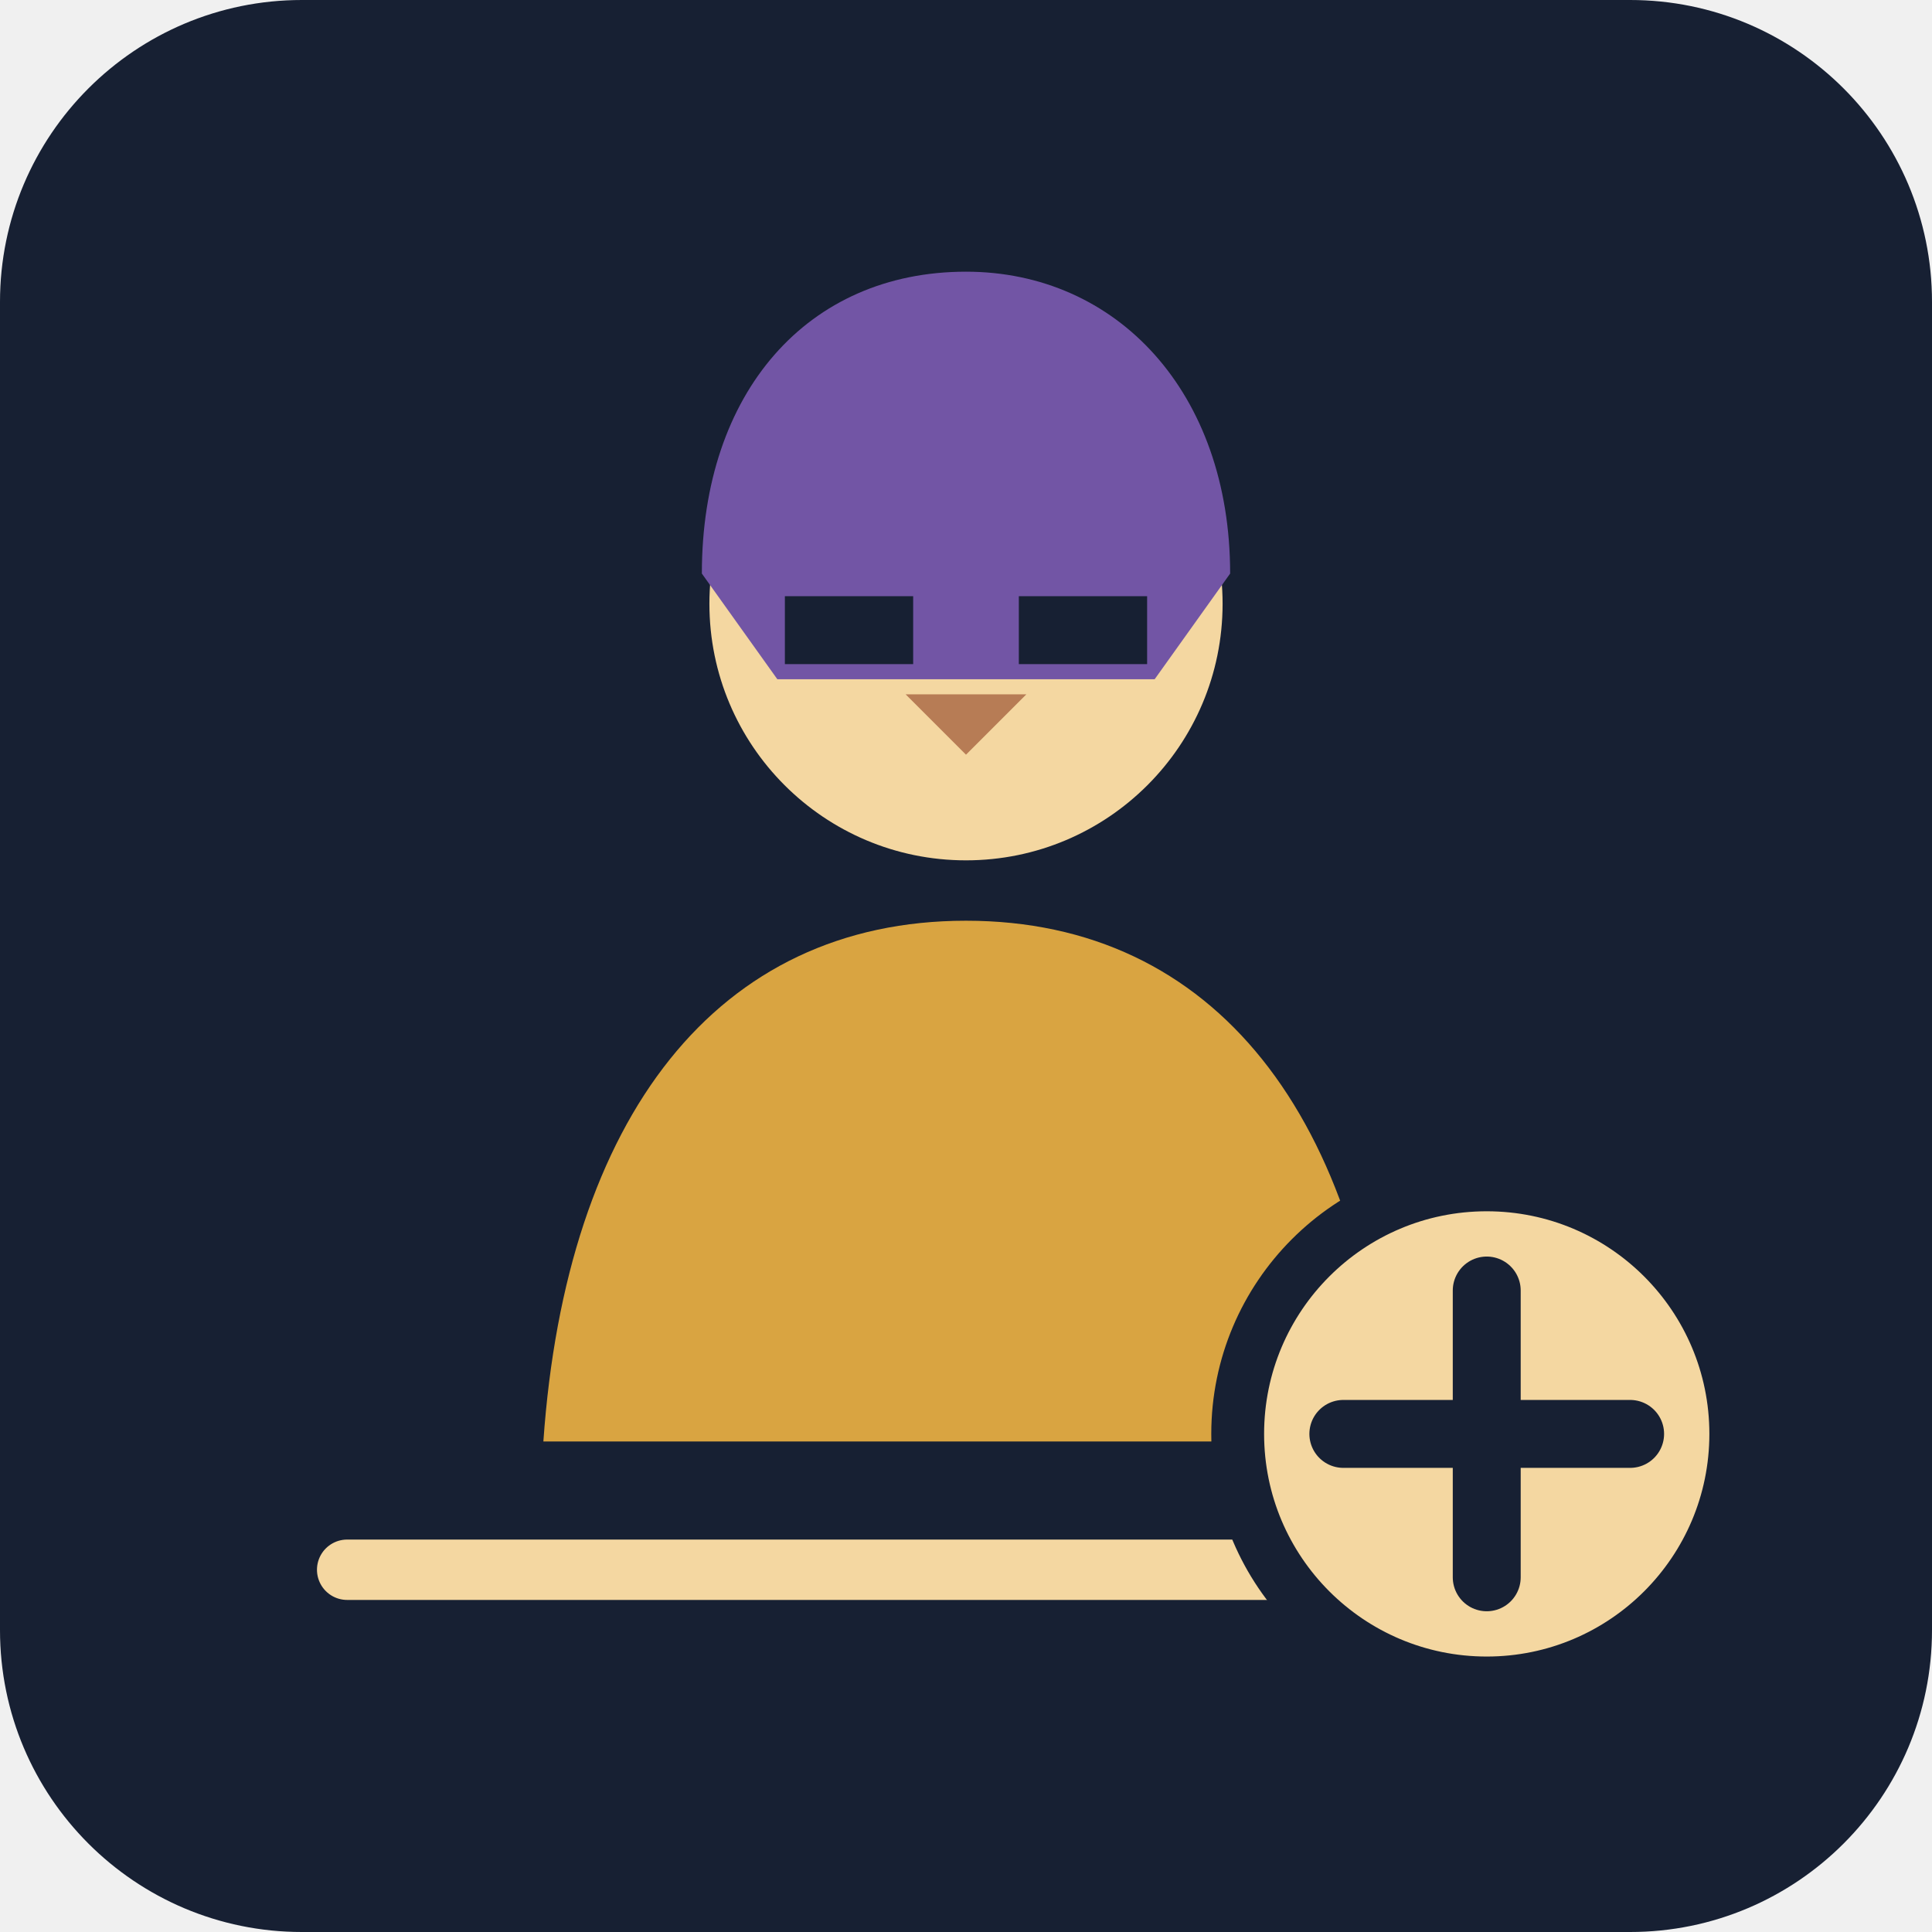
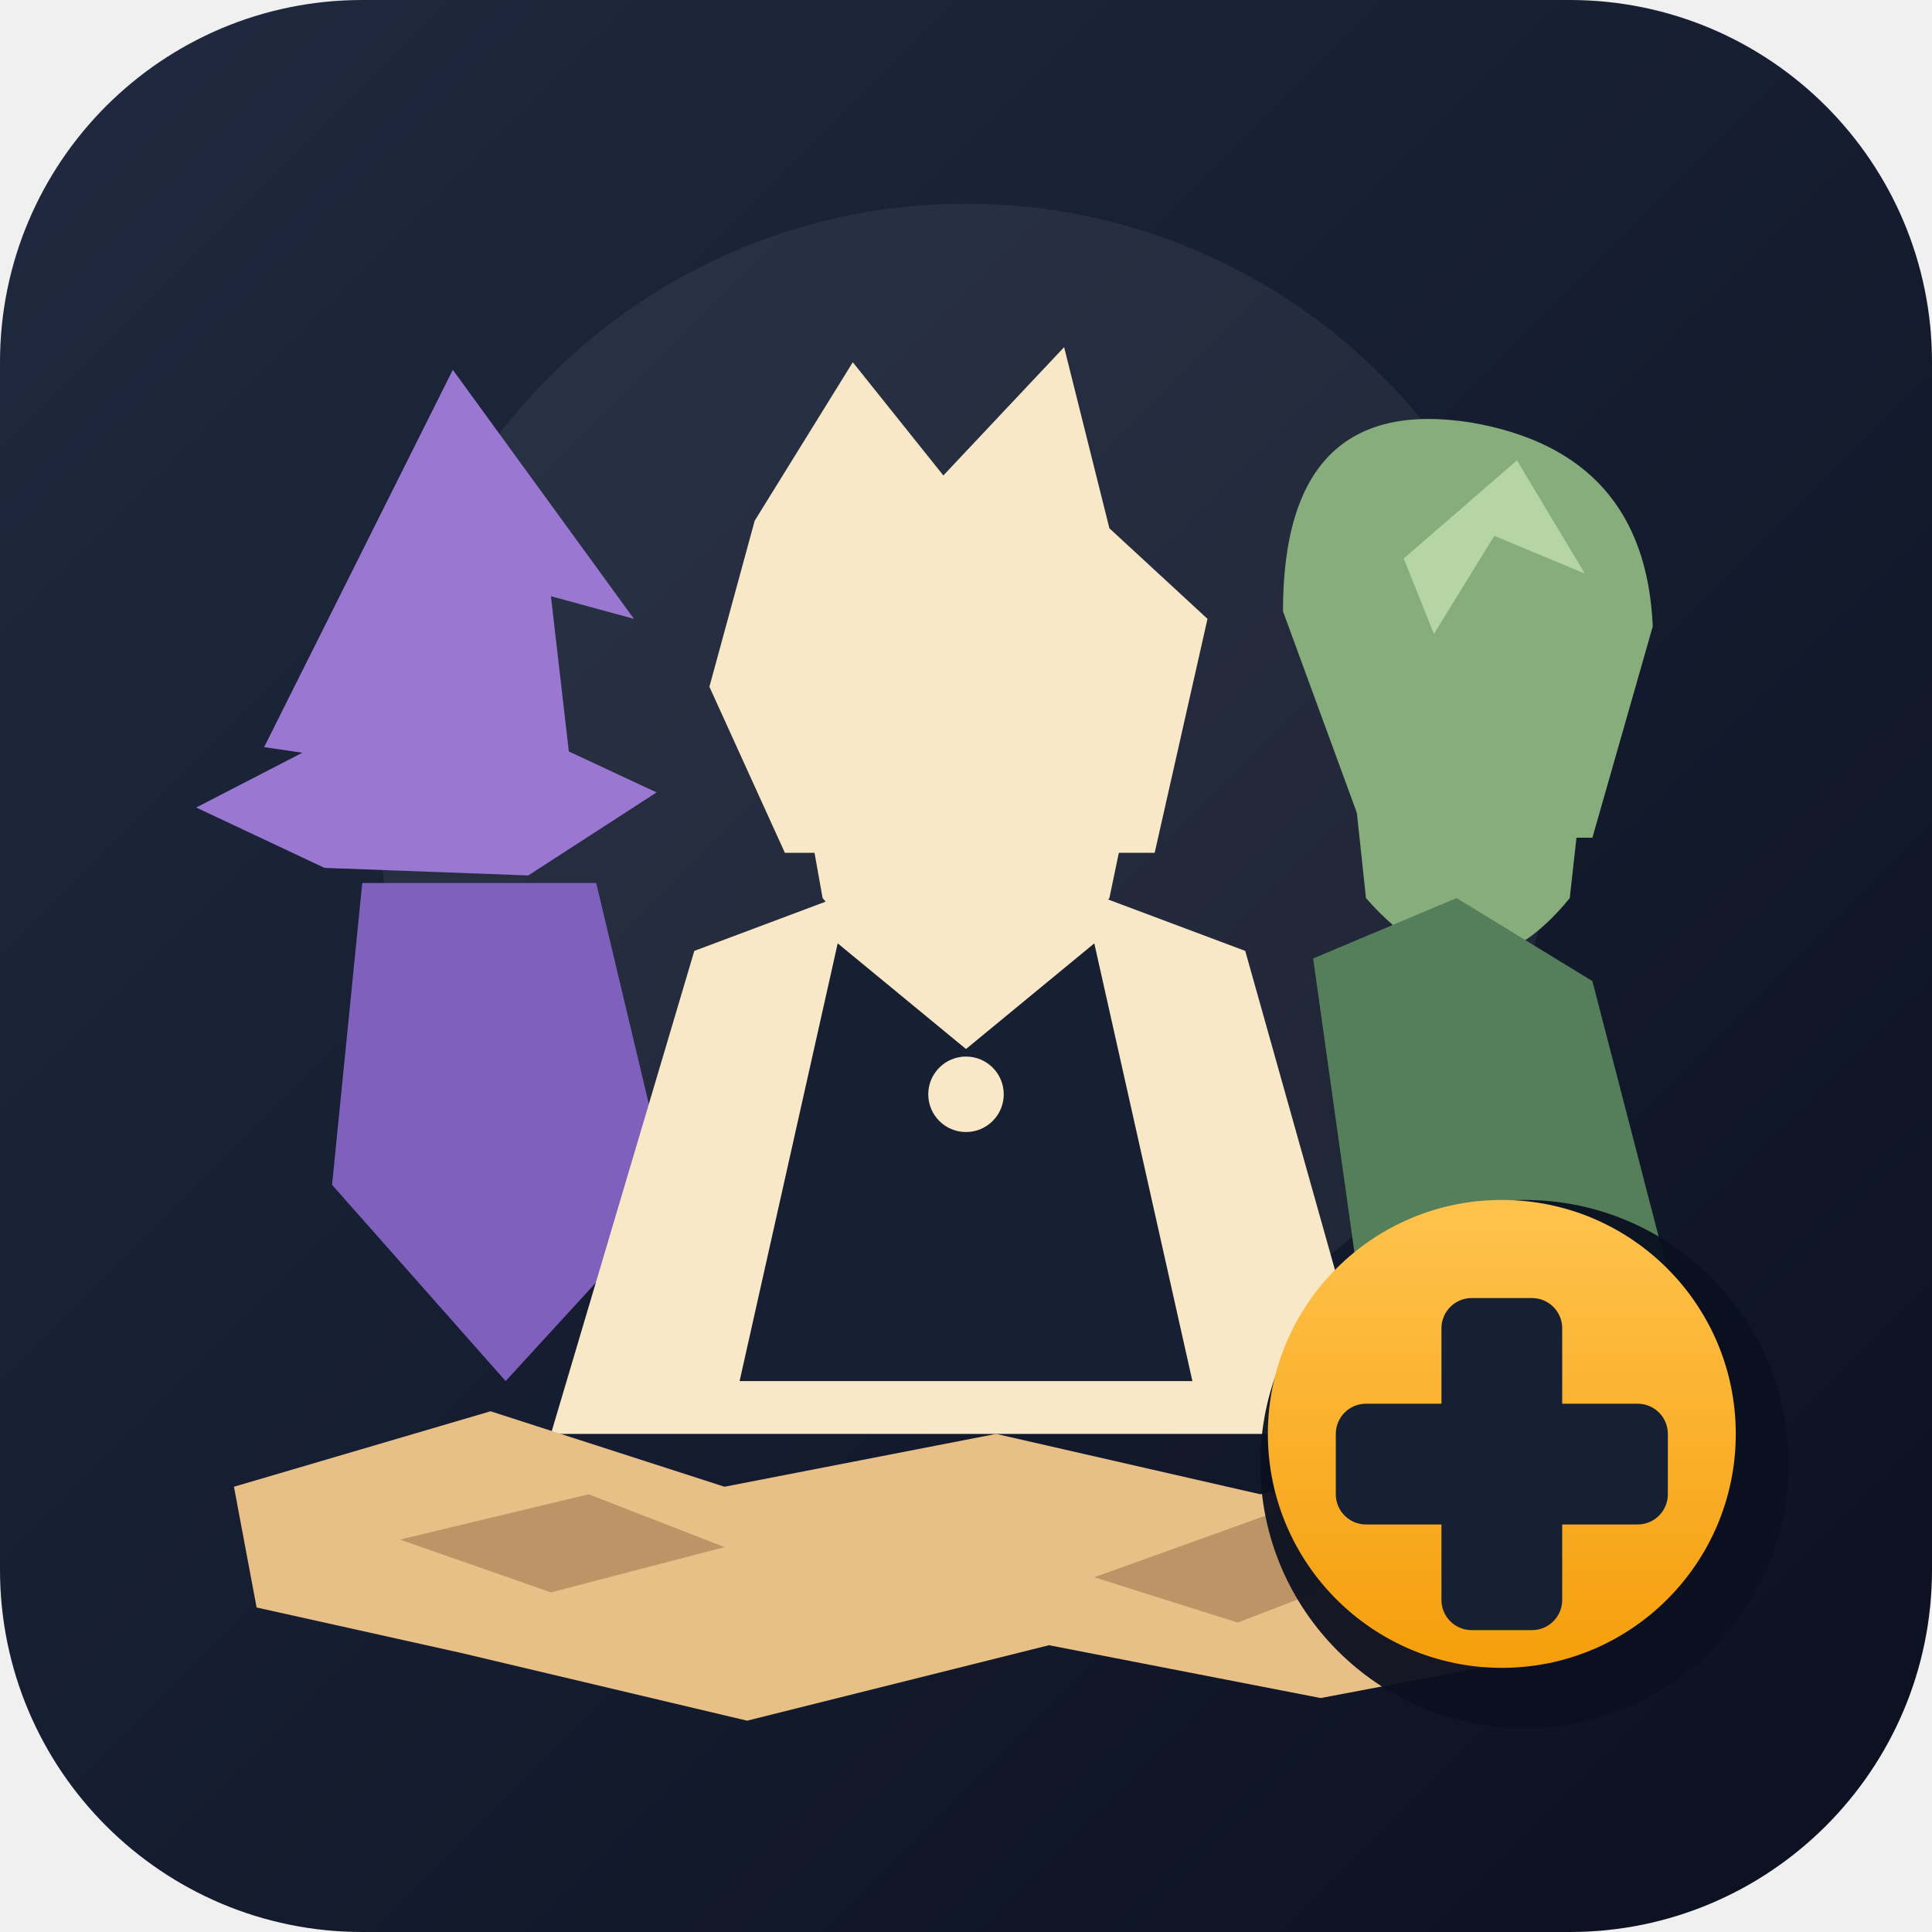
- <svg xmlns="http://www.w3.org/2000/svg" width="256" height="256" viewBox="0 0 256 256">
-   <rect width="256" height="256" rx="40" fill="#172033" />
-   <circle cx="128" cy="80" r="34" fill="#f4d7a1" />
-   <path d="M72 191c3-43 23-69 56-69s53 26 56 69" fill="#d9a441" />
-   <path d="M93 76c0-24 14-40 35-40 20 0 35 16 35 40l-10 14h-50z" fill="#7255a5" />
-   <path d="M104 79h17v9h-17zm31 0h17v9h-17z" fill="#172033" />
-   <path d="M120 92h16l-8 8z" fill="#b77c55" />
-   <path d="M46 208h164" stroke="#f4d7a1" stroke-width="8" stroke-linecap="round" />
-   <circle cx="197" cy="190" r="33" fill="#f4d7a1" stroke="#172033" stroke-width="7" />
-   <path d="M197 171v38M178 190h38" stroke="#172033" stroke-width="9" stroke-linecap="round" />
+ <svg xmlns="http://www.w3.org/2000/svg" viewBox="0 0 256 256">
+   <defs>
+     <linearGradient id="bg" x1="0" y1="0" x2="1" y2="1">
+       <stop stop-color="#202a40" />
+       <stop offset="1" stop-color="#0b1020" />
+     </linearGradient>
+     <linearGradient id="gold" x1="0" y1="0" x2="0" y2="1">
+       <stop stop-color="#ffc34d" />
+       <stop offset="1" stop-color="#f59e0b" />
+     </linearGradient>
+   </defs>
+   <rect width="256" height="256" rx="48" fill="url(#bg)" />
+   <circle cx="128" cy="105" r="78" fill="#ffffff" opacity=".06" />
+   <path d="M35 99 60 49 84 82 73 79 76 105Z" fill="#9a78d2" />
+   <path d="M26 107 57 91 87 105 70 116 43 115Z" fill="#9a78d2" />
+   <path d="M48 117 79 117 89 159 67 183 44 157Z" fill="#8060bd" />
+   <path d="M100 69 113 48 125 63 141 46 147 70 160 82 153 113 104 113 94 91Z" fill="#f8e8c8" />
+   <path d="M104 91 Q105 75 128 74 Q151 75 152 95 L147 119 Q128 142 109 119Z" fill="#f8e8c8" />
+   <path d="M92 126 116 117 128 128 141 117 165 126 183 190 73 190Z" fill="#f8e8c8" />
+   <path d="M111 125 128 139 145 125 158 183 98 183Z" fill="#172033" />
+   <circle cx="128" cy="145" r="5" fill="#f8e8c8" />
+   <path d="M170 81 Q170 52 195 56 Q218 60 219 83 L211 111 181 111Z" fill="#86ad7b" />
+   <path d="M178 91 Q195 80 211 92 L208 119 Q195 135 181 119Z" fill="#86ad7b" />
+   <path d="M174 127 193 119 211 130 225 184 182 184Z" fill="#557e5a" />
+   <path d="M186 74 201 61 210 76 198 71 190 84Z" fill="#b6d5a5" />
+   <path d="M31 197 65 187 96 197 132 190 167 198 203 189 227 202 212 218 175 225 139 218 99 228 61 219 34 213Z" fill="#e7bf87" />
+   <path d="M53 204 78 198 96 205 73 211Z M145 209 170 200 190 205 164 215Z" fill="#bd9465" />
+   <circle cx="202" cy="194" r="35" fill="#0b1020" opacity=".95" />
+   <circle cx="199" cy="190" r="31" fill="url(#gold)" />
+   <path d="M195 172h8a4 4 0 0 1 4 4v10h10a4 4 0 0 1 4 4v8a4 4 0 0 1-4 4h-10v10a4 4 0 0 1-4 4h-8a4 4 0 0 1-4-4v-10h-10a4 4 0 0 1-4-4v-8a4 4 0 0 1 4-4h10v-10a4 4 0 0 1 4-4Z" fill="#172033" />
</svg>
